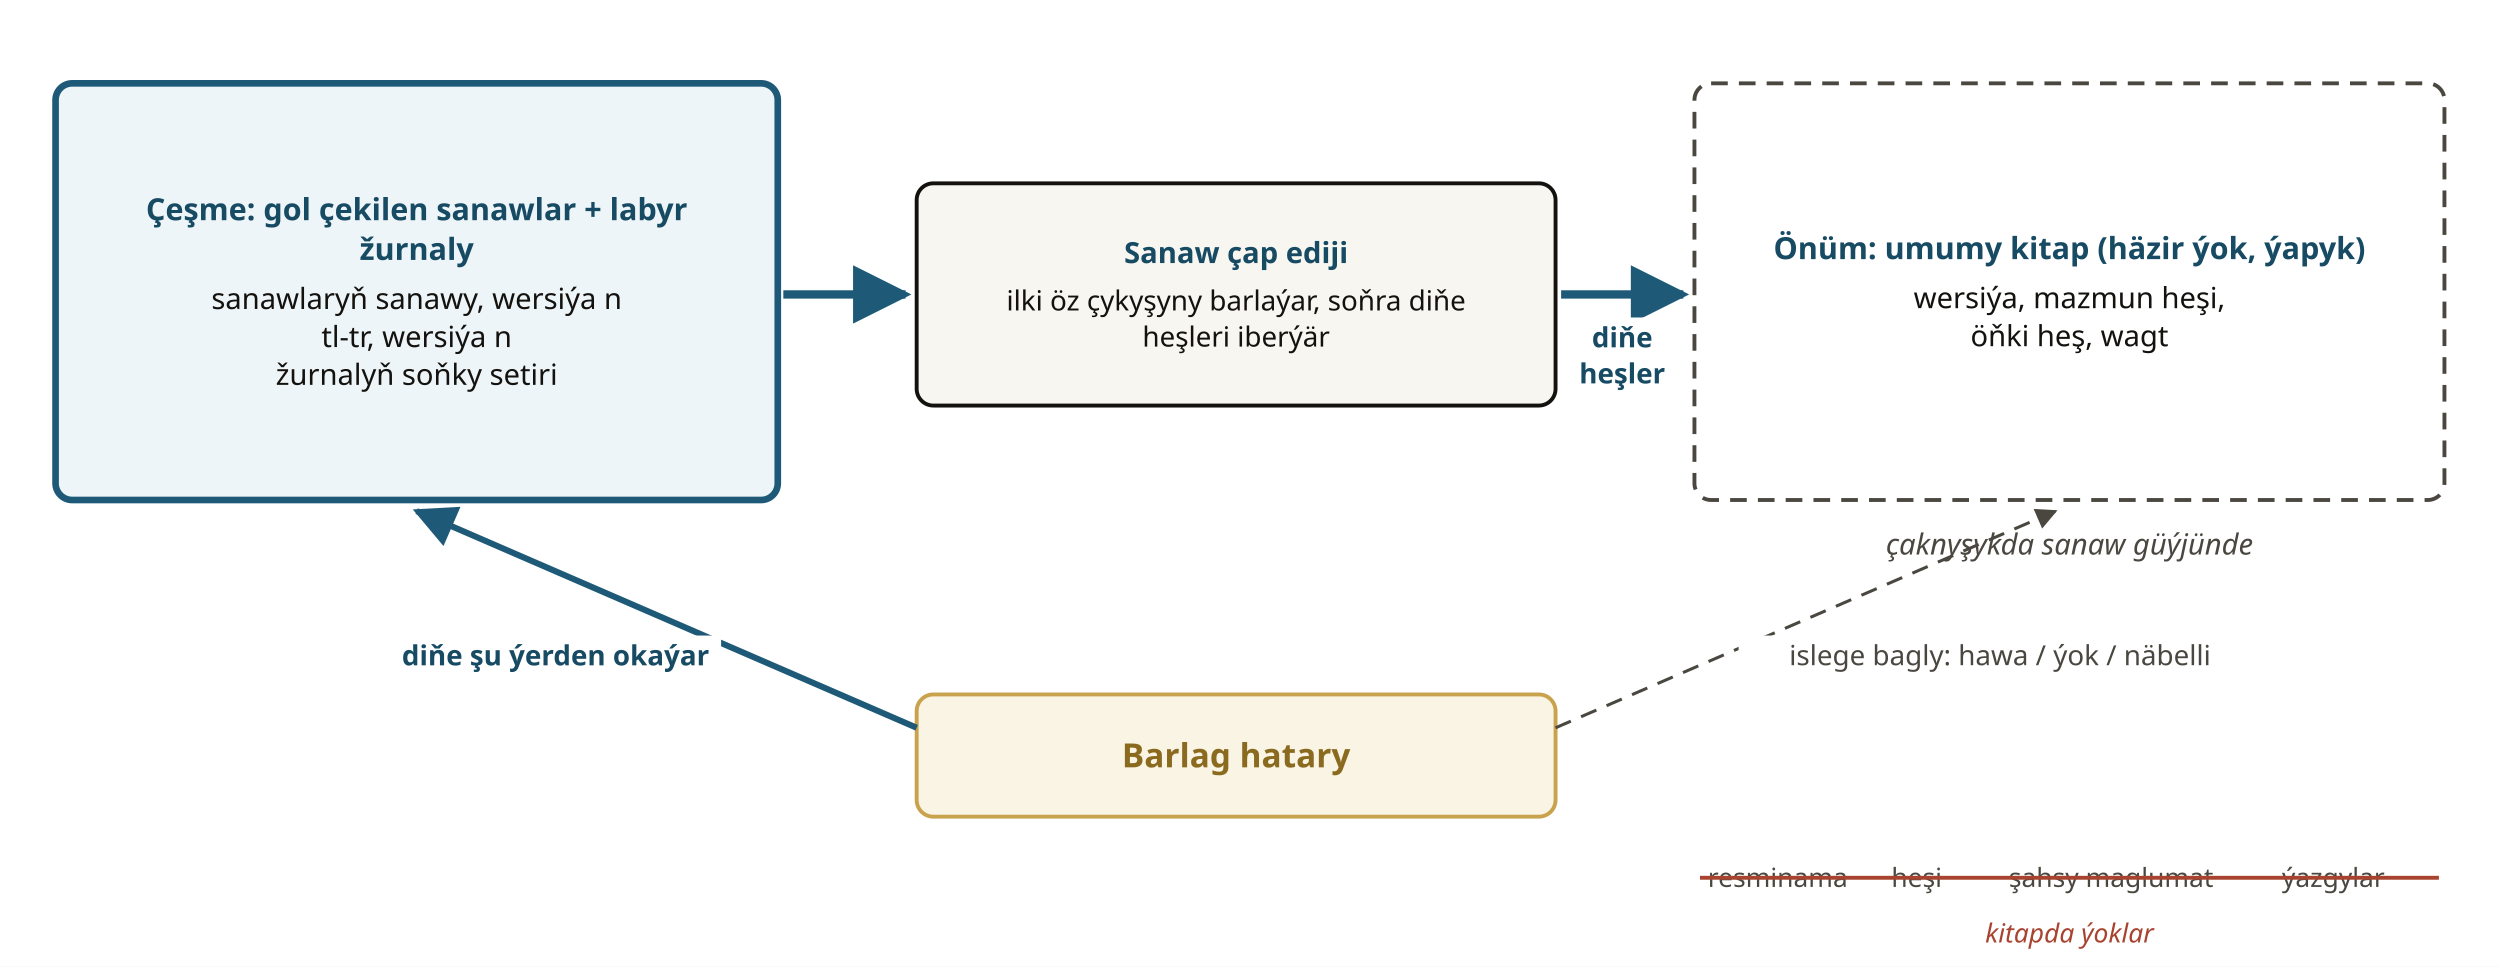
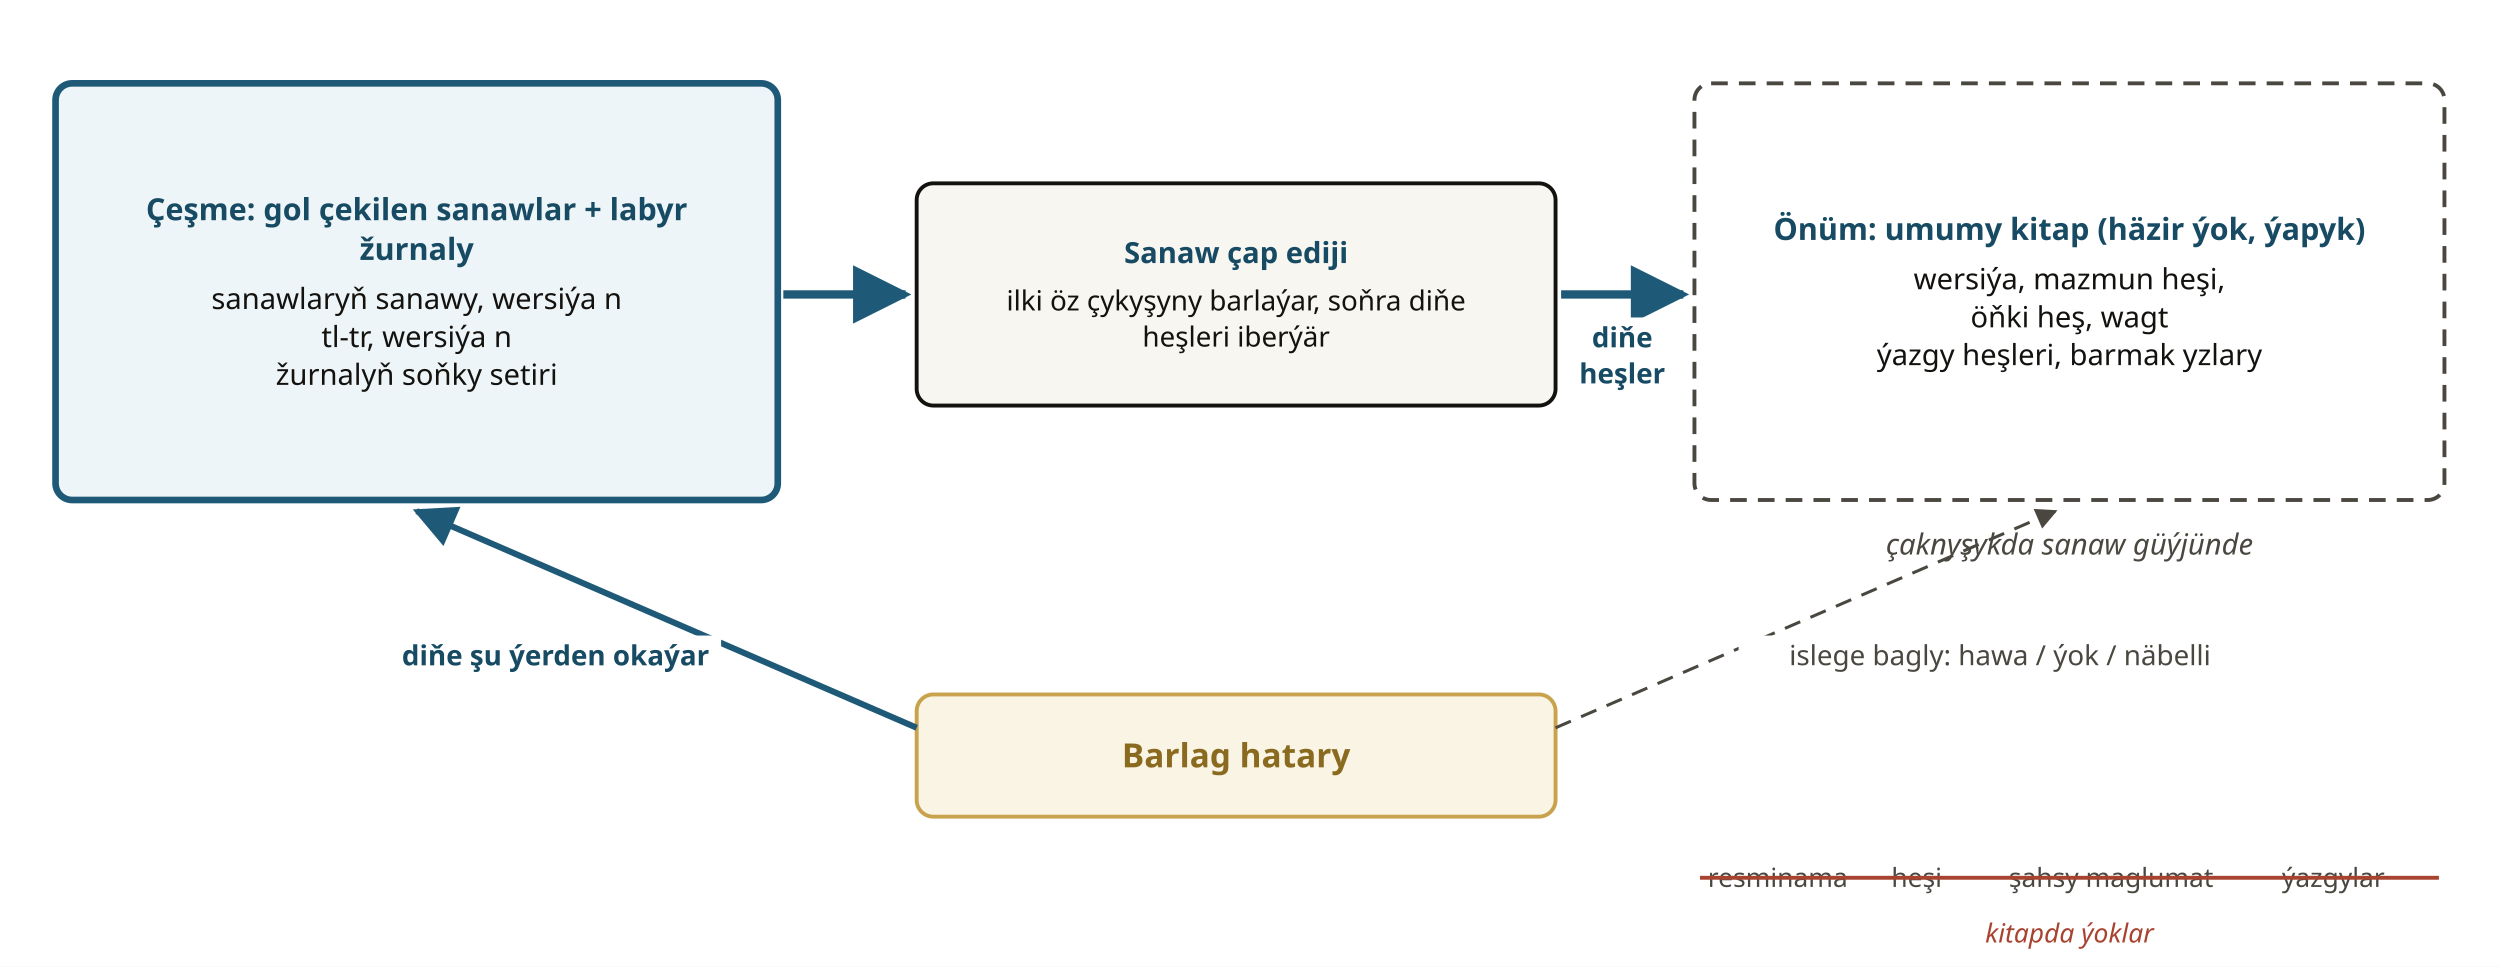
<svg xmlns="http://www.w3.org/2000/svg" viewBox="0 0 900 348" width="900" height="348" font-family="IBM Plex Sans">
  <defs>
    <marker id="ar" viewBox="0 0 10 10" refX="9" refY="5" markerWidth="7" markerHeight="7" orient="auto-start-reverse">
      <path d="M0,0 L10,5 L0,10 z" fill="#1E5A78" />
    </marker>
    <marker id="arm" viewBox="0 0 10 10" refX="9" refY="5" markerWidth="7" markerHeight="7" orient="auto-start-reverse">
      <path d="M0,0 L10,5 L0,10 z" fill="#4A4740" />
    </marker>
    <marker id="arr" viewBox="0 0 10 10" refX="9" refY="5" markerWidth="7" markerHeight="7" orient="auto-start-reverse">
      <path d="M0,0 L10,5 L0,10 z" fill="#A8432F" />
    </marker>
    <marker id="arg" viewBox="0 0 10 10" refX="9" refY="5" markerWidth="7" markerHeight="7" orient="auto-start-reverse">
      <path d="M0,0 L10,5 L0,10 z" fill="#C8A24C" />
    </marker>
  </defs>
  <rect x="0" y="0" width="900" height="348" fill="#FFFFFF" />
  <rect x="20" y="30" width="260" height="150" rx="6" fill="#EEF5F8" stroke="#1E5A78" stroke-width="2.4" />
  <text x="150" y="75.4" font-size="11" font-weight="700" fill="#174A63" text-anchor="middle" dominant-baseline="middle">Çeşme: gol çekilen sanawlar + labyr</text>
  <text x="150" y="89.7" font-size="11" font-weight="700" fill="#174A63" text-anchor="middle" dominant-baseline="middle">žurnaly</text>
  <text x="150" y="107.6" font-size="10.5" font-weight="500" fill="#14120F" text-anchor="middle" dominant-baseline="middle">sanawlaryň sanawy, wersiýa n</text>
  <text x="150" y="121.3" font-size="10.5" font-weight="500" fill="#14120F" text-anchor="middle" dominant-baseline="middle">tl-tr, wersiýa n</text>
  <text x="150" y="134.9" font-size="10.5" font-weight="500" fill="#14120F" text-anchor="middle" dominant-baseline="middle">žurnalyň soňky setiri</text>
  <rect x="330" y="66" width="230" height="80" rx="6" fill="#F8F6F1" stroke="#14120F" stroke-width="1.4" />
  <text x="445" y="91.0" font-size="10.5" font-weight="700" fill="#174A63" text-anchor="middle" dominant-baseline="middle">Sanaw çap ediji</text>
  <text x="445" y="108.3" font-size="10" font-weight="500" fill="#14120F" text-anchor="middle" dominant-baseline="middle">ilki öz çykyşyny barlaýar, soňra diňe</text>
  <text x="445" y="121.3" font-size="10" font-weight="500" fill="#14120F" text-anchor="middle" dominant-baseline="middle">heşleri iberýär</text>
  <rect x="610" y="30" width="270" height="150" rx="6" fill="#FFFFFF" stroke="#4A4740" stroke-width="1.4" stroke-dasharray="6 4" />
-   <text x="745" y="89.4" font-size="11" font-weight="700" fill="#174A63" text-anchor="middle" dominant-baseline="middle">Önüm: umumy kitap (häzir ýok, ýapyk)</text>
-   <text x="745" y="107.3" font-size="10.5" font-weight="500" fill="#14120F" text-anchor="middle" dominant-baseline="middle">wersiýa, mazmun heşi,</text>
-   <text x="745" y="121.0" font-size="10.5" font-weight="500" fill="#14120F" text-anchor="middle" dominant-baseline="middle">öňki heş, wagt</text>
+   <text x="745" y="82.5" font-size="11" font-weight="700" fill="#174A63" text-anchor="middle" dominant-baseline="middle">Önüm: umumy kitap (häzir ýok, ýapyk)</text>
+   <text x="745" y="100.5" font-size="10.5" font-weight="500" fill="#14120F" text-anchor="middle" dominant-baseline="middle">wersiýa, mazmun heşi,</text>
+   <text x="745" y="114.2" font-size="10.5" font-weight="500" fill="#14120F" text-anchor="middle" dominant-baseline="middle">öňki heş, wagt</text>
+   <text x="745" y="127.8" font-size="10.5" font-weight="500" fill="#14120F" text-anchor="middle" dominant-baseline="middle">ýazgy heşleri, barmak yzlary</text>
  <line x1="282" y1="106" x2="326" y2="106" stroke="#1E5A78" stroke-width="3" marker-end="url(#ar)" />
  <line x1="562" y1="106" x2="606" y2="106" stroke="#1E5A78" stroke-width="3" marker-end="url(#ar)" />
  <rect x="569.4" y="114.3" width="29.2" height="14.4" fill="#FFFFFF" />
  <text x="584" y="121.5" font-size="10" font-weight="600" fill="#174A63" text-anchor="middle" dominant-baseline="middle">diňe</text>
  <rect x="564.1" y="127.3" width="39.8" height="14.4" fill="#FFFFFF" />
  <text x="584" y="134.5" font-size="10" font-weight="600" fill="#174A63" text-anchor="middle" dominant-baseline="middle">heşler</text>
  <text x="745" y="196.0" font-size="10.5" font-weight="400" fill="#4A4740" text-anchor="middle" dominant-baseline="middle" font-style="italic">çaknyşykda sanaw güýjünde</text>
  <rect x="330" y="250" width="230" height="44" rx="6" fill="#FAF4E4" stroke="#C8A24C" stroke-width="1.4" />
  <text x="445" y="272.0" font-size="12" font-weight="700" fill="#8A6A1F" text-anchor="middle" dominant-baseline="middle">Barlag hatary</text>
  <line x1="330" y1="262" x2="150" y2="184" stroke="#1E5A78" stroke-width="2.2" marker-end="url(#ar)" />
  <rect x="140.3" y="228.8" width="119.3" height="14.4" fill="#FFFFFF" />
  <text x="200" y="236.0" font-size="10" font-weight="600" fill="#174A63" text-anchor="middle" dominant-baseline="middle">diňe şu ýerden okaýar</text>
  <line x1="560" y1="262" x2="740" y2="184" stroke="#4A4740" stroke-width="1.1" stroke-dasharray="6 4" marker-end="url(#arm)" />
  <rect x="625.9" y="228.8" width="188.2" height="14.4" fill="#FFFFFF" />
  <text x="720" y="236.0" font-size="10" font-weight="400" fill="#4A4740" text-anchor="middle" dominant-baseline="middle">islege bagly: hawa / ýok / näbelli</text>
  <text x="640" y="316.0" font-size="9.5" font-weight="400" fill="#4A4740" text-anchor="middle" dominant-baseline="middle">resminama</text>
  <text x="690" y="316.0" font-size="9.5" font-weight="400" fill="#4A4740" text-anchor="middle" dominant-baseline="middle">heşi</text>
  <text x="760" y="316.0" font-size="9.5" font-weight="400" fill="#4A4740" text-anchor="middle" dominant-baseline="middle">şahsy maglumat</text>
  <text x="840" y="316.0" font-size="9.5" font-weight="400" fill="#4A4740" text-anchor="middle" dominant-baseline="middle">ýazgylar</text>
  <line x1="612" y1="316" x2="878" y2="316" stroke="#A8432F" stroke-width="1.4" />
  <rect x="705.8" y="329.2" width="78.5" height="13.7" fill="#FFFFFF" />
  <text x="745" y="336.0" font-size="9.5" font-weight="400" fill="#A8432F" text-anchor="middle" dominant-baseline="middle" font-style="italic">kitapda ýoklar</text>
</svg>
